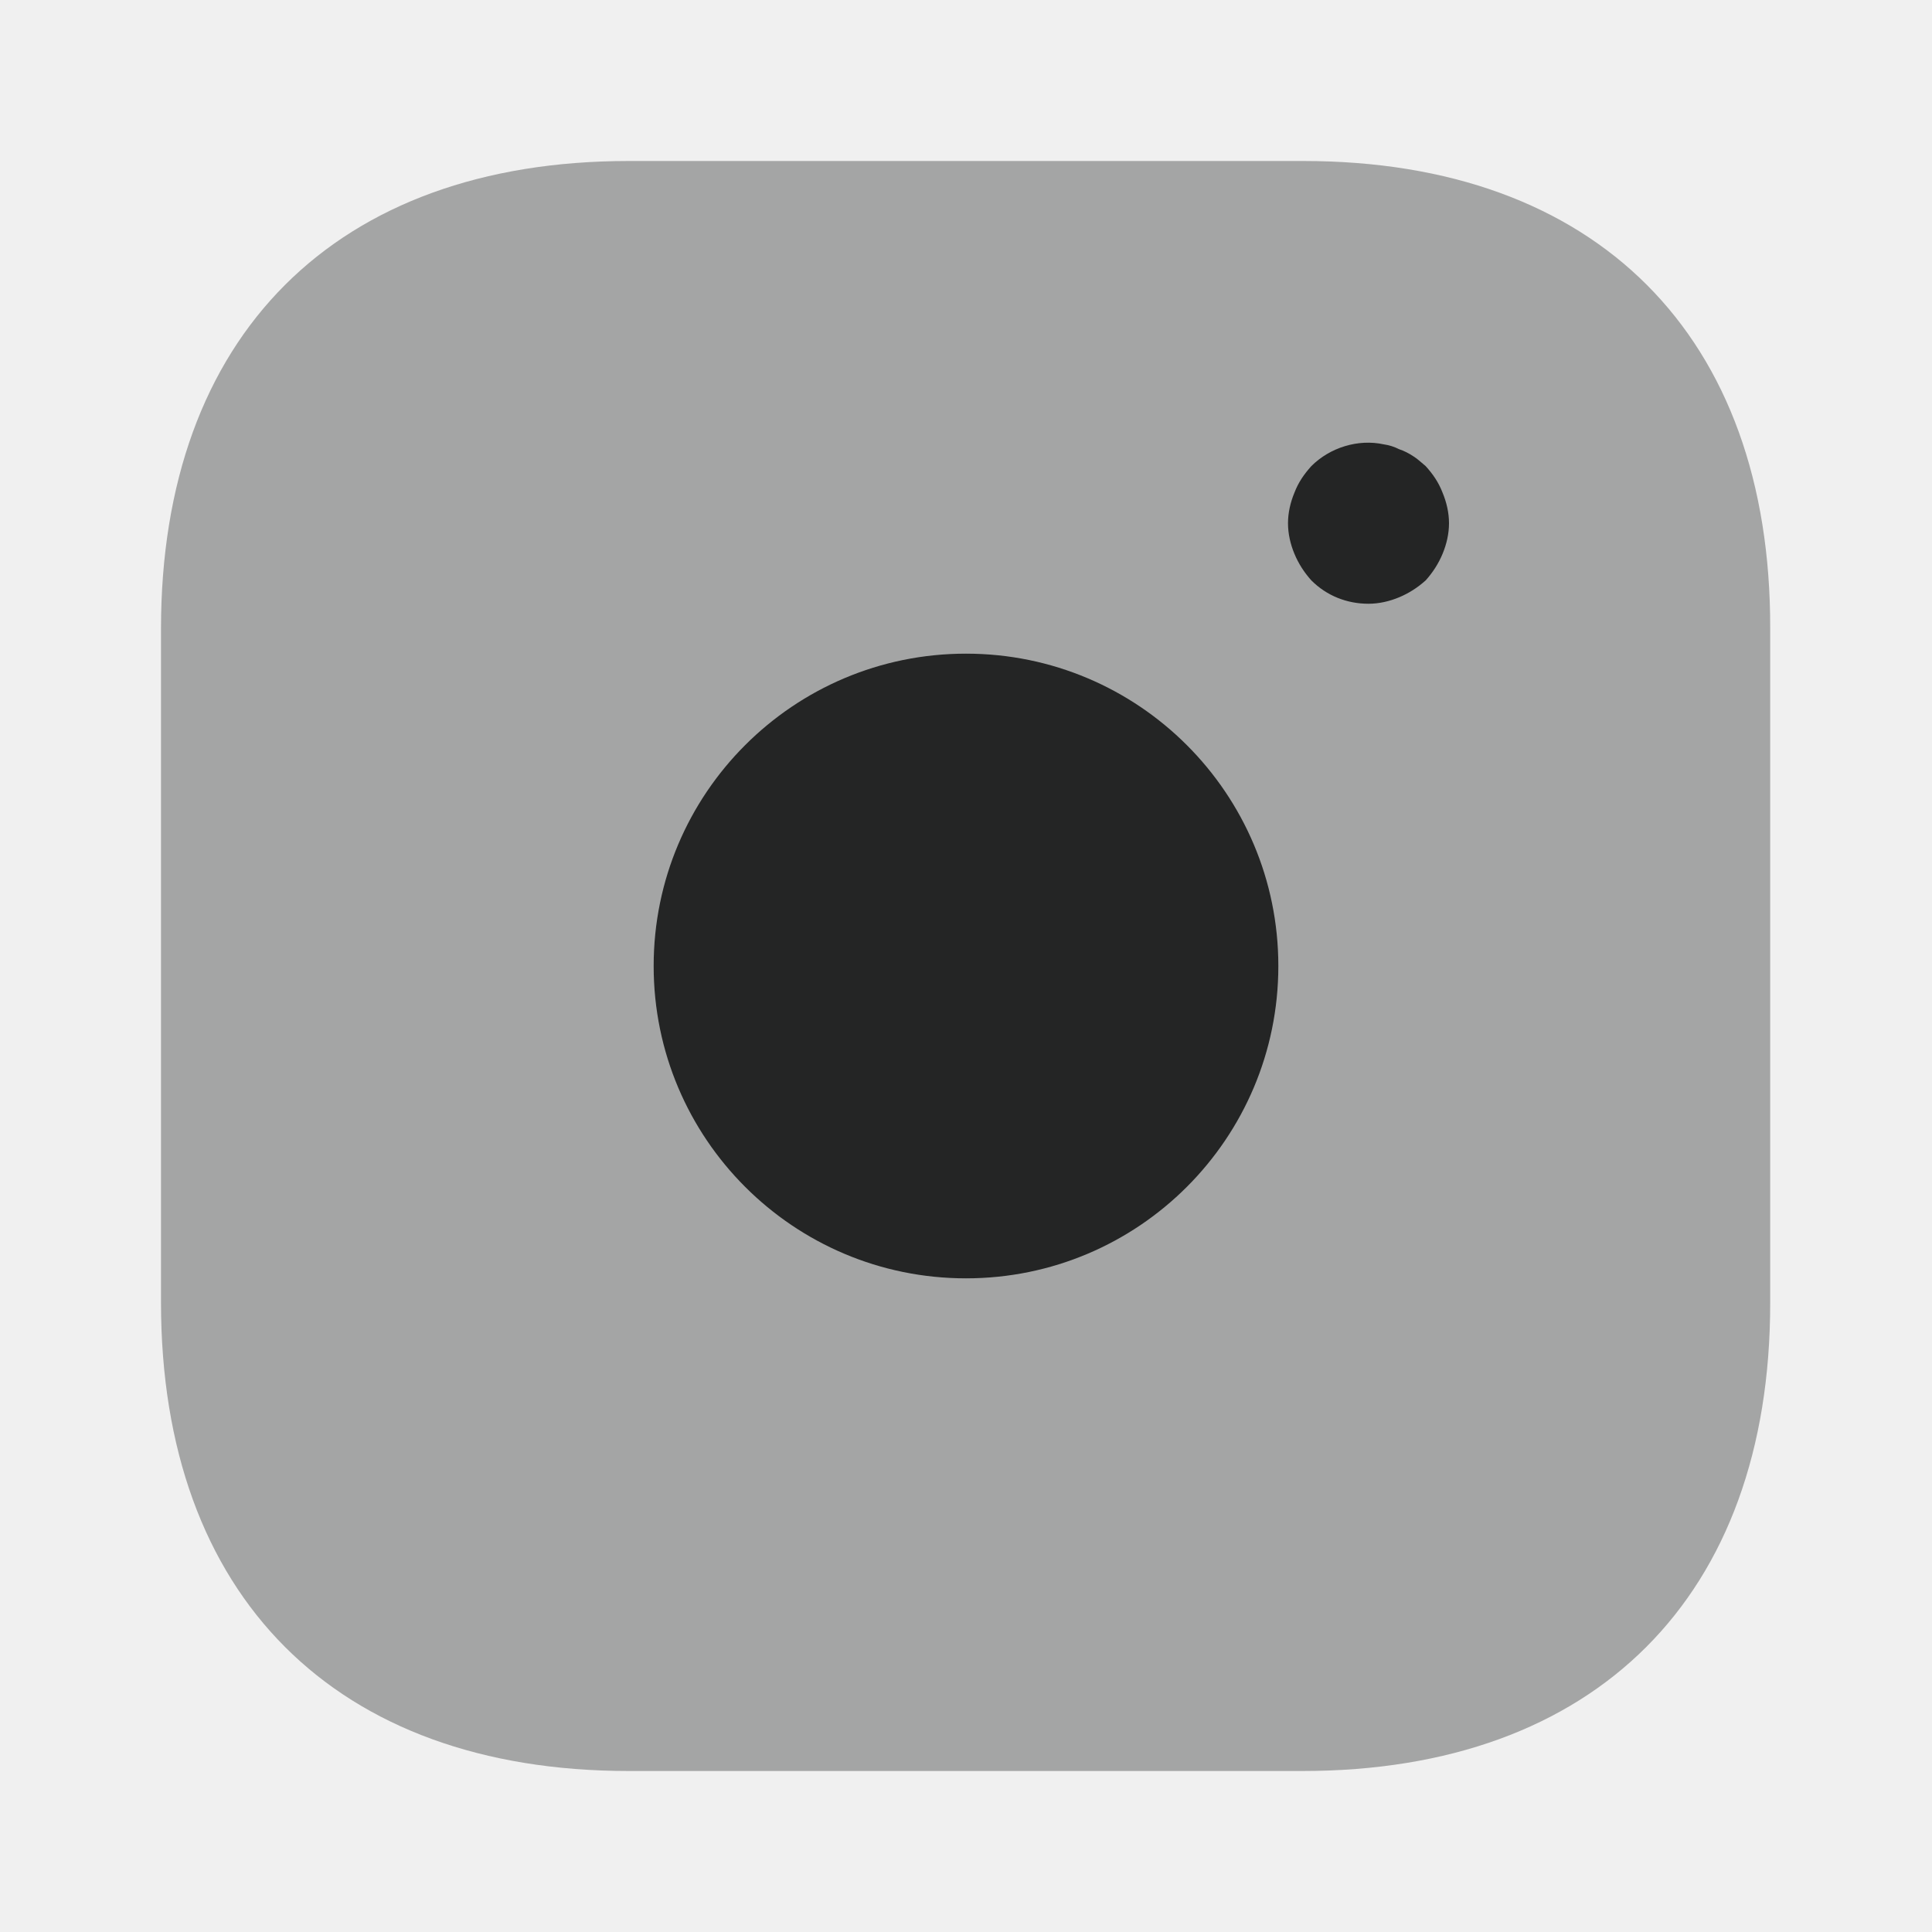
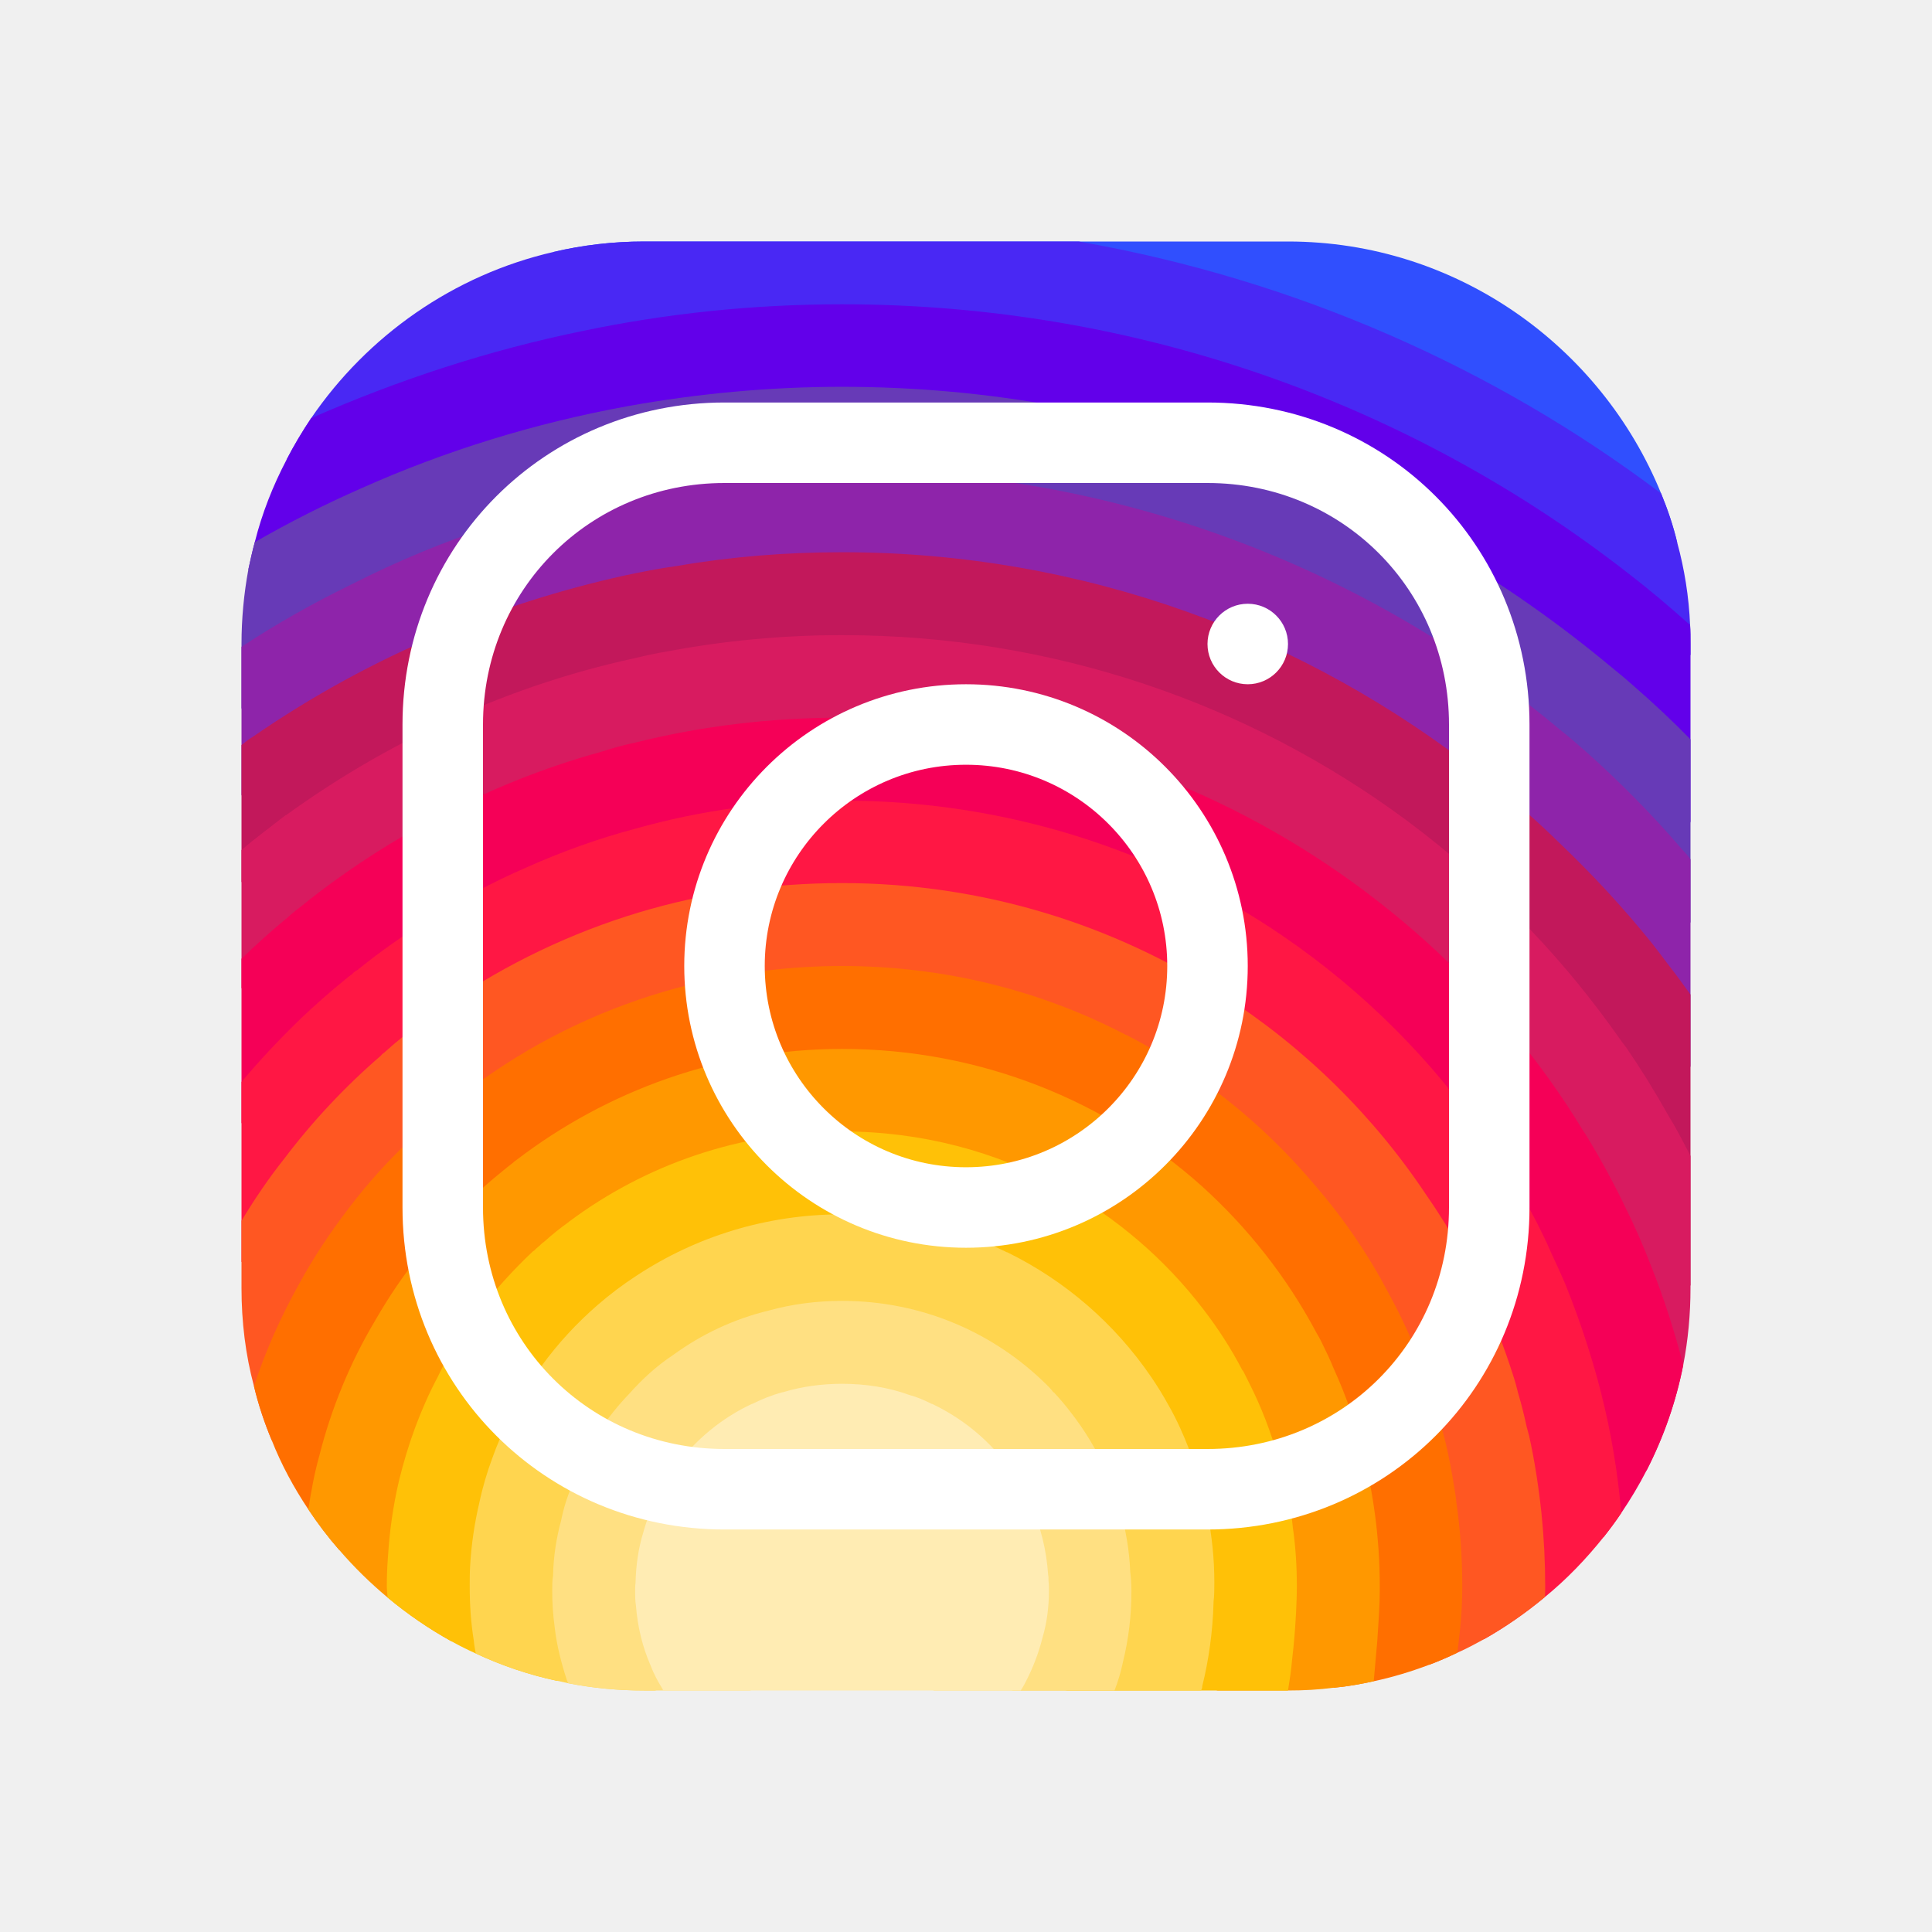
- <svg xmlns="http://www.w3.org/2000/svg" width="24" height="24" viewBox="0 0 24 24" fill="none">
-   <path opacity="0.4" d="M16.19 2H7.81C4.17 2 2 4.17 2 7.81V16.18C2 19.83 4.17 22 7.81 22H16.18C19.82 22 21.99 19.83 21.99 16.19V7.81C22 4.17 19.83 2 16.19 2Z" fill="#040505" fill-opacity="0.8" />
-   <path d="M12 15.88C14.143 15.88 15.88 14.143 15.88 12C15.88 9.857 14.143 8.12 12 8.12C9.857 8.12 8.12 9.857 8.12 12C8.12 14.143 9.857 15.88 12 15.88Z" fill="#040505" fill-opacity="0.8" />
-   <path d="M17 7.5C16.73 7.5 16.48 7.4 16.29 7.21C16.2 7.11 16.13 7 16.08 6.88C16.03 6.76 16 6.63 16 6.5C16 6.37 16.03 6.24 16.08 6.12C16.13 5.99 16.2 5.89 16.29 5.79C16.52 5.56 16.87 5.45 17.19 5.52C17.26 5.53 17.32 5.55 17.38 5.58C17.44 5.6 17.5 5.63 17.56 5.67C17.61 5.7 17.66 5.75 17.71 5.79C17.8 5.89 17.87 5.99 17.92 6.12C17.97 6.24 18 6.37 18 6.5C18 6.63 17.97 6.76 17.92 6.88C17.87 7 17.8 7.11 17.71 7.21C17.61 7.3 17.5 7.37 17.38 7.42C17.26 7.47 17.13 7.5 17 7.5Z" fill="#040505" fill-opacity="0.8" />
+ <svg xmlns="http://www.w3.org/2000/svg" viewBox="0 0 48 48" width="48px" height="48px">
+   <path fill="#304ffe" d="M41.67,13.48c-0.4,0.26-0.97,0.5-1.21,0.77c-0.09,0.09-0.14,0.19-0.12,0.29v1.03l-0.3,1.01l-0.3,1l-0.33,1.1 l-0.68,2.25l-0.66,2.22l-0.5,1.67c0,0.26-0.01,0.52-0.03,0.77c-0.07,0.96-0.27,1.88-0.59,2.74c-0.19,0.53-0.42,1.04-0.7,1.52 c-0.1,0.19-0.22,0.38-0.34,0.56c-0.4,0.63-0.88,1.21-1.41,1.72c-0.41,0.41-0.86,0.79-1.35,1.11c0,0,0,0-0.01,0 c-0.08,0.07-0.17,0.13-0.27,0.18c-0.31,0.21-0.64,0.39-0.98,0.55c-0.23,0.12-0.46,0.22-0.7,0.31c-0.05,0.03-0.11,0.05-0.16,0.07 c-0.57,0.27-1.23,0.45-1.89,0.54c-0.04,0.01-0.07,0.01-0.11,0.02c-0.4,0.07-0.79,0.13-1.19,0.16c-0.18,0.02-0.37,0.03-0.55,0.03 l-0.71-0.04l-3.42-0.18c0-0.01-0.01,0-0.01,0l-1.72-0.09c-0.13,0-0.27,0-0.4-0.01c-0.54-0.02-1.06-0.08-1.58-0.19 c-0.01,0-0.01,0-0.01,0c-0.95-0.18-1.86-0.5-2.71-0.93c-0.47-0.24-0.93-0.51-1.36-0.82c-0.18-0.13-0.35-0.27-0.52-0.42 c-0.48-0.4-0.91-0.83-1.31-1.27c-0.06-0.06-0.11-0.12-0.16-0.18c-0.06-0.06-0.12-0.13-0.17-0.19c-0.38-0.48-0.7-0.97-0.96-1.49 c-0.24-0.46-0.43-0.95-0.58-1.49c-0.06-0.19-0.11-0.37-0.15-0.57c-0.01-0.01-0.02-0.03-0.02-0.05c-0.1-0.41-0.19-0.84-0.24-1.27 c-0.06-0.33-0.09-0.66-0.09-1c-0.02-0.13-0.02-0.27-0.02-0.4l1.91-2.95l1.87-2.88l0.85-1.31l0.77-1.18l0.26-0.41v-1.03 c0.02-0.23,0.03-0.47,0.02-0.69c-0.01-0.7-0.15-1.38-0.38-2.03c-0.22-0.69-0.53-1.34-0.85-1.94c-0.38-0.69-0.78-1.31-1.11-1.87 C14,7.4,13.66,6.73,13.75,6.26C14.47,6.09,15.23,6,16,6h16c4.18,0,7.78,2.6,9.27,6.26C41.43,12.65,41.57,13.06,41.67,13.48z" />
+   <path fill="#4928f4" d="M42,16v0.27l-1.38,0.8l-0.88,0.51l-0.97,0.56l-1.94,1.13l-1.9,1.1l-1.94,1.12l-0.77,0.45 c0,0.48-0.12,0.92-0.34,1.32c-0.31,0.58-0.83,1.06-1.49,1.47c-0.67,0.41-1.49,0.74-2.41,0.98c0,0,0-0.01-0.01,0 c-3.56,0.92-8.42,0.5-10.78-1.26c-0.66-0.49-1.12-1.09-1.32-1.78c-0.06-0.23-0.09-0.48-0.09-0.73v-7.19 c0.01-0.15-0.09-0.3-0.27-0.45c-0.54-0.43-1.81-0.84-3.23-1.25c-1.11-0.31-2.3-0.62-3.3-0.92c-0.79-0.24-1.46-0.48-1.86-0.71 c0.18-0.35,0.39-0.7,0.61-1.03c1.4-2.05,3.54-3.56,6.02-4.13C14.47,6.09,15.23,6,16,6h10.8c5.37,0.94,10.32,3.13,14.47,6.26 c0.16,0.39,0.3,0.8,0.4,1.22c0.18,0.66,0.29,1.34,0.32,2.05C42,15.68,42,15.84,42,16z" />
+   <path fill="#6200ea" d="M42,16v4.41l-0.22,0.68l-0.75,2.33l-0.78,2.4l-0.41,1.28l-0.38,1.19l-0.37,1.13l-0.36,1.12l-0.19,0.59 l-0.25,0.78c0,0.76-0.02,1.43-0.07,2c-0.01,0.06-0.02,0.12-0.02,0.18c-0.06,0.53-0.14,0.98-0.27,1.36 c-0.01,0.06-0.03,0.12-0.05,0.17c-0.26,0.72-0.65,1.18-1.23,1.48c-0.14,0.08-0.3,0.14-0.47,0.2c-0.53,0.18-1.2,0.27-2.02,0.32 c-0.6,0.04-1.29,0.05-2.07,0.05H31.4l-1.19-0.05L30,37.61l-2.17-0.09l-2.2-0.09l-7.25-0.3l-1.88-0.08h-0.26 c-0.78-0.01-1.45-0.06-2.03-0.14c-0.84-0.13-1.49-0.35-1.98-0.68c-0.7-0.45-1.11-1.11-1.35-2.03c-0.06-0.22-0.11-0.45-0.14-0.7 c-0.1-0.58-0.15-1.25-0.18-2c0-0.15,0-0.3-0.01-0.46c-0.01-0.01,0-0.01,0-0.01v-0.58c-0.01-0.29-0.01-0.59-0.01-0.9l0.05-1.61 l0.03-1.15l0.04-1.34v-0.19l0.07-2.46l0.07-2.46l0.07-2.31l0.06-2.27l0.02-0.6c0-0.31-1.05-0.49-2.22-0.64 c-0.93-0.12-1.95-0.23-2.56-0.37c0.05-0.23,0.1-0.46,0.16-0.68c0.18-0.72,0.45-1.4,0.79-2.05c0.18-0.35,0.39-0.7,0.61-1.03 c2.16-0.95,4.41-1.69,6.76-2.17c2.06-0.43,4.21-0.66,6.43-0.66c7.36,0,14.16,2.49,19.54,6.69c0.52,0.4,1.03,0.83,1.53,1.28 C42,15.68,42,15.84,42,16z" />
+   <path fill="#673ab7" d="M42,18.37v4.54l-0.55,1.06l-1.05,2.05l-0.56,1.08l-0.51,0.99l-0.22,0.43c0,0.31,0,0.61-0.02,0.9 c0,0.43-0.02,0.84-0.05,1.22c-0.04,0.45-0.1,0.86-0.16,1.24c-0.15,0.79-0.36,1.47-0.66,2.03c-0.04,0.07-0.08,0.14-0.12,0.2 c-0.11,0.18-0.24,0.35-0.38,0.51c-0.18,0.22-0.38,0.41-0.61,0.57c-0.34,0.26-0.74,0.47-1.2,0.63c-0.57,0.21-1.23,0.35-2.01,0.43 c-0.51,0.05-1.07,0.08-1.68,0.08l-0.42,0.02l-2.08,0.12h-0.01L27.5,36.6l-2.25,0.13l-3.1,0.18l-3.77,0.22l-0.55,0.03 c-0.51,0-0.99-0.03-1.45-0.09c-0.05-0.01-0.09-0.02-0.14-0.02c-0.68-0.11-1.3-0.29-1.86-0.54c-0.68-0.3-1.27-0.7-1.77-1.18 c-0.44-0.43-0.82-0.92-1.13-1.47c-0.07-0.13-0.14-0.25-0.2-0.39c-0.3-0.59-0.54-1.25-0.72-1.97c-0.03-0.12-0.06-0.25-0.08-0.38 c-0.06-0.23-0.11-0.47-0.14-0.72c-0.11-0.64-0.17-1.32-0.2-2.03v-0.01c-0.01-0.29-0.02-0.57-0.02-0.87l-0.49-1.17l-0.07-0.18 L9.5,25.99L8.75,24.2l-0.12-0.29l-0.72-1.73l-0.8-1.93c0,0,0,0-0.01,0L6.29,18.3L6,17.59V16c0-0.63,0.06-1.25,0.17-1.85 c0.05-0.23,0.1-0.46,0.16-0.68c0.85-0.49,1.74-0.94,2.65-1.34c2.08-0.93,4.31-1.62,6.62-2.04c1.72-0.31,3.51-0.48,5.32-0.48 c7.31,0,13.94,2.65,19.12,6.97c0.2,0.16,0.39,0.32,0.58,0.49C41.09,17.48,41.55,17.91,42,18.37z" />
+   <path fill="#8e24aa" d="M42,21.35v5.14l-0.57,1.19l-1.08,2.25l-0.01,0.03c0,0.43-0.02,0.82-0.05,1.17c-0.1,1.15-0.38,1.88-0.84,2.33 c-0.33,0.34-0.74,0.53-1.25,0.63c-0.03,0.01-0.07,0.01-0.1,0.02c-0.16,0.03-0.33,0.05-0.51,0.05c-0.62,0.06-1.35,0.02-2.19-0.04 c-0.09,0-0.19-0.01-0.29-0.02c-0.61-0.04-1.26-0.08-1.98-0.11c-0.39-0.01-0.8-0.02-1.22-0.02h-0.02l-1.01,0.08h-0.01l-2.27,0.16 l-2.59,0.2l-0.38,0.03l-3.03,0.22l-1.57,0.12l-1.55,0.11c-0.27,0-0.53,0-0.79-0.01c0,0-0.01-0.01-0.01,0 c-1.13-0.02-2.14-0.09-3.04-0.26c-0.83-0.14-1.56-0.36-2.18-0.69c-0.64-0.31-1.17-0.75-1.6-1.31c-0.41-0.55-0.71-1.24-0.9-2.07 c0-0.01,0-0.01,0-0.01c-0.14-0.67-0.22-1.45-0.22-2.33l-0.15-0.27L9.7,26.35l-0.13-0.22L9.5,25.99l-0.93-1.65l-0.46-0.83 l-0.58-1.03l-1-1.79L6,19.75v-3.68c0.88-0.58,1.79-1.09,2.73-1.55c1.14-0.58,2.32-1.07,3.55-1.47c1.34-0.44,2.74-0.79,4.17-1.02 c1.45-0.24,2.94-0.36,4.47-0.36c6.8,0,13.04,2.43,17.85,6.47c0.22,0.17,0.43,0.36,0.64,0.54c0.84,0.75,1.64,1.56,2.37,2.41 C41.86,21.18,41.94,21.26,42,21.35z" />
+   <path fill="#c2185b" d="M42,24.71v7.23c-0.24-0.14-0.57-0.31-0.98-0.49c-0.22-0.11-0.47-0.22-0.73-0.32 c-0.38-0.17-0.79-0.33-1.25-0.49c-0.1-0.04-0.2-0.07-0.31-0.1c-0.18-0.07-0.37-0.13-0.56-0.19c-0.59-0.18-1.24-0.35-1.92-0.5 c-0.26-0.05-0.53-0.1-0.8-0.14c-0.87-0.15-1.8-0.24-2.77-0.25c-0.08-0.01-0.17-0.01-0.25-0.01l-2.57,0.02l-3.5,0.02h-0.01 l-7.49,0.06c-2.38,0-3.84,0.57-4.72,0.8c0,0-0.01,0-0.01,0.01c-0.93,0.24-1.22,0.09-1.3-1.54c-0.02-0.45-0.03-1.03-0.03-1.74 l-0.56-0.43l-0.98-0.74l-0.6-0.46l-0.12-0.09L8.88,24.1l-0.25-0.19l-0.52-0.4l-0.96-0.72L6,21.91v-3.4 c0.1-0.08,0.19-0.15,0.29-0.21c1.45-1,3-1.85,4.64-2.54c1.46-0.62,3-1.11,4.58-1.46c0.43-0.09,0.87-0.18,1.32-0.24 c1.33-0.23,2.7-0.34,4.09-0.34c6.01,0,11.53,2.09,15.91,5.55c0.66,0.52,1.3,1.07,1.9,1.66c0.82,0.78,1.59,1.61,2.3,2.49 c0.14,0.18,0.28,0.36,0.42,0.55C41.64,24.21,41.82,24.46,42,24.71z" />
+   <path fill="#d81b60" d="M42,28.72V32c0,0.65-0.06,1.29-0.18,1.91c-0.18,0.92-0.49,1.8-0.91,2.62c-0.22,0.05-0.47,0.05-0.75,0.01 c-0.63-0.11-1.37-0.44-2.17-0.87c-0.04-0.01-0.08-0.03-0.11-0.05c-0.25-0.13-0.51-0.27-0.77-0.43c-0.53-0.29-1.09-0.61-1.65-0.91 c-0.12-0.06-0.24-0.12-0.35-0.18c-0.64-0.33-1.3-0.63-1.96-0.86c0,0,0,0-0.01,0c-0.14-0.05-0.29-0.1-0.44-0.14 c-0.57-0.16-1.15-0.26-1.71-0.26l-1.1-0.32l-4.87-1.41c0,0,0,0-0.01,0l-2.99-0.87h-0.01l-1.3-0.38c-3.76,0-6.07,1.6-7.19,0.99 c-0.44-0.23-0.7-0.81-0.79-1.95c-0.03-0.32-0.04-0.68-0.04-1.1l-1.17-0.57l-0.05-0.02h-0.01l-0.84-0.42L9.7,26.35l-0.07-0.03 l-0.17-0.09L7.5,25.28L6,24.55v-3.43c0.17-0.15,0.35-0.29,0.53-0.43c0.19-0.15,0.38-0.29,0.57-0.44c0.01,0,0.01,0,0.01,0 c1.18-0.85,2.43-1.6,3.76-2.22c1.55-0.74,3.2-1.31,4.91-1.68c0.25-0.06,0.51-0.12,0.77-0.16c1.42-0.27,2.88-0.41,4.37-0.41 c5.27,0,10.11,1.71,14.01,4.59c1.13,0.84,2.18,1.77,3.14,2.78c0.79,0.83,1.52,1.73,2.18,2.67c0.05,0.07,0.1,0.14,0.15,0.2 c0.37,0.54,0.71,1.09,1.03,1.66C41.64,28.02,41.82,28.37,42,28.72z" />
+   <path fill="#f50057" d="M41.82,33.91c-0.18,0.92-0.49,1.8-0.91,2.62c-0.19,0.37-0.4,0.72-0.63,1.06c-0.14,0.21-0.29,0.41-0.44,0.6 c-0.36-0.14-0.89-0.34-1.54-0.56c0,0,0,0,0-0.01c-0.49-0.17-1.05-0.35-1.65-0.52c-0.17-0.05-0.34-0.1-0.52-0.15 c-0.71-0.19-1.45-0.36-2.17-0.46c-0.6-0.1-1.19-0.16-1.74-0.16l-0.46-0.13h-0.01l-2.42-0.7l-1.49-0.43l-1.66-0.48h-0.01l-0.54-0.15 l-6.53-1.88l-1.88-0.54l-1.4-0.33l-2.28-0.54l-0.28-0.07c0,0,0,0-0.01,0l-2.29-0.53c0-0.01,0-0.01,0-0.01l-0.41-0.09l-0.21-0.05 l-1.67-0.39l-0.19-0.05l-1.42-1.17L6,27.9v-4.08c0.37-0.36,0.75-0.7,1.15-1.03c0.12-0.11,0.25-0.21,0.38-0.31 c0.12-0.1,0.25-0.2,0.38-0.3c0.91-0.69,1.87-1.31,2.89-1.84c1.3-0.7,2.68-1.26,4.13-1.66c0.28-0.09,0.56-0.17,0.85-0.23 c1.64-0.41,3.36-0.62,5.14-0.62c4.47,0,8.63,1.35,12.07,3.66c1.71,1.15,3.25,2.53,4.55,4.1c0.66,0.79,1.26,1.62,1.79,2.5 c0.05,0.07,0.09,0.13,0.13,0.2c0.32,0.53,0.62,1.08,0.89,1.64c0.25,0.5,0.47,1,0.67,1.52C41.34,32.25,41.6,33.07,41.82,33.91z" />
+   <path fill="#ff1744" d="M40.28,37.59c-0.14,0.21-0.29,0.41-0.44,0.6c-0.44,0.55-0.92,1.05-1.46,1.49c-0.47,0.39-0.97,0.74-1.5,1.04 c-0.2-0.05-0.4-0.11-0.61-0.19c-0.66-0.23-1.35-0.61-1.99-1.01c-0.96-0.61-1.79-1.27-2.16-1.57c-0.14-0.12-0.21-0.18-0.21-0.18 l-1.7-0.15L30,37.6l-2.2-0.19l-2.28-0.2l-3.37-0.3l-5.34-0.47l-0.02-0.01l-1.88-0.91l-1.9-0.92l-1.53-0.74l-0.33-0.16l-0.41-0.2 l-1.42-0.69L7.43,31.9l-0.59-0.29L6,31.35v-4.47c0.47-0.56,0.97-1.09,1.5-1.6c0.34-0.32,0.7-0.64,1.07-0.94 c0.06-0.05,0.12-0.1,0.18-0.14c0.04-0.05,0.09-0.08,0.13-0.1c0.59-0.48,1.21-0.91,1.85-1.3c0.74-0.47,1.52-0.89,2.33-1.24 c0.87-0.39,1.78-0.72,2.72-0.97c1.63-0.46,3.36-0.7,5.14-0.7c4.08,0,7.85,1.24,10.96,3.37c1.99,1.36,3.71,3.08,5.07,5.07 c0.45,0.64,0.85,1.32,1.22,2.02c0.13,0.26,0.26,0.52,0.37,0.78c0.12,0.25,0.23,0.5,0.34,0.75c0.21,0.52,0.4,1.04,0.57,1.58 c0.32,1,0.56,2.02,0.71,3.08C40.21,36.89,40.25,37.24,40.28,37.59z" />
+   <path fill="#ff5722" d="M38.39,39.42c0,0.08,0,0.17-0.01,0.26c-0.47,0.39-0.97,0.74-1.5,1.04c-0.22,0.12-0.44,0.24-0.67,0.34 c-0.23,0.11-0.46,0.21-0.7,0.3c-0.34-0.18-0.8-0.4-1.29-0.61c-0.69-0.31-1.44-0.59-2.02-0.68c-0.14-0.03-0.27-0.04-0.39-0.04 l-1.64-0.21h-0.02l-2.04-0.27l-2.06-0.27l-0.96-0.12l-7.56-0.98c-0.49,0-1.01-0.03-1.55-0.1c-0.66-0.06-1.35-0.16-2.04-0.3 c-0.68-0.12-1.37-0.28-2.03-0.45c-0.69-0.16-1.37-0.35-2-0.53c-0.73-0.22-1.41-0.43-1.98-0.62c-0.47-0.15-0.87-0.29-1.18-0.4 c-0.18-0.43-0.33-0.88-0.44-1.34C6.1,33.66,6,32.84,6,32v-1.67c0.32-0.53,0.67-1.05,1.06-1.54c0.71-0.94,1.52-1.8,2.4-2.56 c0.03-0.04,0.07-0.07,0.1-0.09l0.01-0.01c0.31-0.28,0.63-0.53,0.97-0.77c0.04-0.04,0.08-0.07,0.12-0.1 c0.16-0.12,0.33-0.24,0.51-0.35c1.43-0.97,3.01-1.73,4.7-2.24c1.6-0.48,3.29-0.73,5.05-0.73c3.49,0,6.75,1.03,9.47,2.79 c2.01,1.29,3.74,2.99,5.06,4.98c0.16,0.23,0.31,0.46,0.46,0.7c0.69,1.17,1.26,2.43,1.68,3.75c0.05,0.15,0.09,0.3,0.13,0.46 c0.08,0.27,0.15,0.55,0.21,0.83c0.02,0.07,0.04,0.14,0.06,0.22c0.14,0.63,0.24,1.29,0.31,1.95c0,0.01,0,0.01,0,0.01 C38.36,38.22,38.39,38.82,38.39,39.42z" />
+   <path fill="#ff6f00" d="M36.33,39.42c0,0.35-0.02,0.73-0.06,1.11c-0.02,0.18-0.04,0.36-0.06,0.53c-0.23,0.11-0.46,0.21-0.7,0.3 c-0.45,0.17-0.91,0.31-1.38,0.41c-0.32,0.07-0.65,0.13-0.98,0.16h-0.01c-0.31-0.19-0.67-0.42-1.04-0.68 c-0.67-0.47-1.37-1-1.93-1.43c-0.01-0.01-0.01-0.01-0.02-0.02c-0.59-0.45-1.01-0.79-1.01-0.79l-1.06,0.04l-2.04,0.07l-0.95,0.04 l-3.82,0.14l-3.23,0.12c-0.21,0.01-0.46,0.01-0.77,0h-0.01c-0.42-0.01-0.92-0.04-1.47-0.09c-0.64-0.05-1.34-0.11-2.05-0.18 c-0.69-0.08-1.39-0.16-2.06-0.24c-0.74-0.08-1.44-0.17-2.04-0.25c-0.47-0.06-0.88-0.11-1.21-0.15c-0.28-0.32-0.53-0.65-0.77-1.01 c-0.36-0.54-0.67-1.11-0.91-1.72c-0.18-0.43-0.33-0.88-0.44-1.34c0.29-0.89,0.67-1.73,1.12-2.54c0.36-0.66,0.78-1.29,1.24-1.89 c0.45-0.59,0.94-1.14,1.47-1.64v-0.01c0.15-0.15,0.3-0.29,0.45-0.42c0.28-0.26,0.57-0.5,0.87-0.73h0.01 c0.01-0.02,0.02-0.02,0.03-0.03c0.24-0.19,0.49-0.36,0.74-0.53c1.48-1.01,3.15-1.76,4.95-2.2c1.19-0.29,2.44-0.45,3.73-0.45 c2.54,0,4.94,0.61,7.05,1.71h0.01c1.81,0.93,3.41,2.21,4.7,3.75c0.71,0.82,1.32,1.72,1.82,2.67c0.35,0.64,0.65,1.31,0.9,1.99 c0.02,0.06,0.04,0.11,0.06,0.16c0.17,0.5,0.32,1.02,0.45,1.54c0.09,0.37,0.16,0.75,0.22,1.13c0.02,0.12,0.04,0.23,0.05,0.35 C36.28,37.99,36.33,38.7,36.33,39.42z" />
+   <path fill="#ff9800" d="M34.28,39.42v0.1c0,0.34-0.03,0.77-0.06,1.23c-0.03,0.34-0.06,0.69-0.09,1.02c-0.32,0.07-0.65,0.13-0.98,0.16 h-0.01C32.76,41.98,32.39,42,32,42h-1.75l-0.38-0.11l-1.97-0.6l-2-0.6l-4.63-1.39l-2-0.6c0,0-0.83,0.33-2,0.72h-0.01 c-0.45,0.15-0.94,0.31-1.46,0.47c-0.65,0.19-1.34,0.38-2.02,0.53c-0.7,0.16-1.39,0.28-2.01,0.33c-0.19,0.02-0.38,0.03-0.55,0.03 c-0.56-0.31-1.1-0.68-1.59-1.09c-0.43-0.36-0.83-0.75-1.2-1.18c-0.28-0.32-0.53-0.65-0.77-1.01c0.07-0.45,0.15-0.89,0.27-1.32 c0.3-1.19,0.77-2.33,1.39-3.37c0.34-0.59,0.72-1.16,1.16-1.69c0.01-0.03,0.04-0.06,0.07-0.08c-0.01-0.01,0-0.01,0-0.01 c0.13-0.17,0.27-0.33,0.41-0.48c0-0.01,0-0.01,0-0.01c0.41-0.44,0.83-0.86,1.29-1.25c0.16-0.13,0.31-0.26,0.48-0.39 c0.03-0.03,0.06-0.05,0.1-0.08c2.25-1.72,5.06-2.76,8.09-2.76c3.44,0,6.57,1.29,8.94,3.41c1.14,1.03,2.11,2.26,2.84,3.63 c0.06,0.1,0.12,0.21,0.17,0.32c0.09,0.18,0.18,0.37,0.26,0.57c0.33,0.72,0.59,1.48,0.77,2.26c0.02,0.08,0.04,0.16,0.06,0.24 c0.08,0.37,0.15,0.75,0.2,1.13C34.24,38.21,34.28,38.81,34.28,39.42z" />
+   <path fill="#ffc107" d="M32.22,39.42c0,0.2-0.01,0.42-0.02,0.65c-0.02,0.37-0.05,0.77-0.1,1.18c-0.02,0.25-0.06,0.5-0.1,0.75h-5.48 l-1.06-0.17l-4.14-0.66l-0.59-0.09l-1.35-0.22c-0.59,0-1.87,0.26-3.22,0.51c-0.71,0.13-1.43,0.27-2.08,0.36 c-0.08,0.01-0.16,0.02-0.23,0.03h-0.01c-0.7-0.15-1.38-0.38-2.02-0.68c-0.2-0.09-0.4-0.19-0.6-0.3c-0.56-0.31-1.1-0.68-1.59-1.09 c-0.01-0.12-0.02-0.22-0.02-0.27c0-0.26,0.01-0.51,0.03-0.76c0.04-0.64,0.13-1.26,0.27-1.86c0.22-0.91,0.54-1.79,0.97-2.6 c0.08-0.17,0.17-0.34,0.27-0.5c0.04-0.08,0.09-0.15,0.13-0.23c0.18-0.29,0.38-0.57,0.58-0.85c0.42-0.55,0.89-1.07,1.39-1.54 c0.01,0,0.01,0,0.01,0c0.04-0.04,0.08-0.08,0.12-0.11c0.05-0.04,0.09-0.09,0.14-0.12c0.2-0.18,0.4-0.34,0.61-0.49 c0-0.01,0.01-0.01,0.01-0.01c1.89-1.41,4.23-2.24,6.78-2.24c1.98,0,3.82,0.5,5.43,1.38h0.01c1.38,0.76,2.58,1.79,3.53,3.03 c0.37,0.48,0.7,0.99,0.98,1.53h0.01c0.05,0.1,0.1,0.2,0.15,0.3c0.3,0.59,0.54,1.21,0.72,1.85h0.01c0.01,0.05,0.03,0.1,0.04,0.15 c0.12,0.43,0.22,0.87,0.29,1.32c0.01,0.09,0.02,0.19,0.03,0.28C32.19,38.43,32.22,38.92,32.22,39.42z" />
+   <path fill="#ffd54f" d="M30.17,39.31c0,0.16,0,0.33-0.02,0.49v0.01c0,0.01,0,0.01,0,0.01c-0.02,0.72-0.12,1.43-0.28,2.07 c0,0.04-0.01,0.07-0.03,0.11h-4.67l-3.85-0.83l-0.51-0.11l-0.08,0.02l-4.27,0.88L16.27,42H16c-0.64,0-1.27-0.06-1.88-0.18 c-0.09-0.02-0.18-0.04-0.27-0.06h-0.01c-0.7-0.15-1.38-0.38-2.02-0.68c-0.02-0.11-0.04-0.22-0.05-0.33 c-0.07-0.43-0.1-0.88-0.1-1.33c0-0.17,0-0.34,0.01-0.51c0.03-0.54,0.11-1.07,0.23-1.58c0.08-0.38,0.19-0.75,0.32-1.1 c0.11-0.31,0.24-0.61,0.38-0.9c0.12-0.25,0.26-0.49,0.4-0.73c0.14-0.23,0.29-0.45,0.45-0.67c0.4-0.55,0.87-1.06,1.39-1.51 c0.3-0.26,0.63-0.51,0.97-0.73c1.46-0.96,3.21-1.52,5.1-1.52c0.37,0,0.73,0.02,1.08,0.07h0.02c1.07,0.12,2.07,0.42,2.99,0.87 c0.01,0,0.01,0,0.01,0c1.45,0.71,2.68,1.78,3.58,3.1c0.15,0.22,0.3,0.46,0.43,0.7c0.11,0.19,0.21,0.39,0.3,0.59 c0.14,0.31,0.27,0.64,0.38,0.97h0.01c0.11,0.37,0.21,0.74,0.28,1.13v0.01C30.11,38.16,30.17,38.73,30.17,39.31z" />
+   <path fill="#ffe082" d="M28.11,39.52v0.03c0,0.59-0.07,1.17-0.21,1.74c-0.05,0.24-0.12,0.48-0.21,0.71h-4.48l-2.29-0.63L18.63,42H16 c-0.64,0-1.27-0.06-1.88-0.18c-0.02-0.03-0.03-0.06-0.04-0.09c-0.14-0.43-0.25-0.86-0.3-1.31c-0.04-0.29-0.06-0.59-0.06-0.9 c0-0.12,0-0.25,0.02-0.37c0.01-0.47,0.08-0.93,0.2-1.37c0.06-0.3,0.15-0.59,0.27-0.87c0.04-0.14,0.1-0.27,0.17-0.4 c0.15-0.34,0.33-0.67,0.53-0.99c0.22-0.32,0.46-0.62,0.73-0.9c0.32-0.36,0.68-0.69,1.09-0.96c0.7-0.51,1.5-0.89,2.37-1.1 c0.58-0.16,1.19-0.24,1.82-0.24c2,0,3.79,0.8,5.09,2.09c0.05,0.05,0.11,0.11,0.16,0.18h0.01c0.14,0.15,0.27,0.3,0.4,0.47 c0.37,0.47,0.68,0.98,0.92,1.54c0.12,0.26,0.22,0.53,0.3,0.81c0.01,0.04,0.02,0.07,0.03,0.11c0.14,0.49,0.23,1,0.25,1.53 C28.1,39.2,28.11,39.36,28.11,39.52z" />
+   <path fill="#ffecb3" d="M26.06,39.52c0,0.41-0.05,0.8-0.16,1.17c-0.1,0.4-0.25,0.78-0.44,1.14c-0.03,0.06-0.1,0.17-0.1,0.17h-8.88 c-0.01-0.01-0.02-0.03-0.02-0.04c-0.12-0.19-0.22-0.38-0.3-0.59c-0.2-0.46-0.32-0.96-0.36-1.48c-0.02-0.12-0.02-0.25-0.02-0.37 c0-0.06,0-0.13,0.01-0.19c0.01-0.44,0.07-0.86,0.19-1.25c0.1-0.36,0.23-0.69,0.4-1.01c0,0,0.01-0.01,0.01-0.02 c0.12-0.21,0.25-0.42,0.4-0.62c0.49-0.66,1.14-1.2,1.89-1.55c0.01,0,0.01,0,0.01,0c0.24-0.12,0.49-0.22,0.75-0.29c0,0,0,0,0.01,0 c0.46-0.14,0.96-0.21,1.47-0.21c0.59,0,1.16,0.09,1.68,0.28c0.19,0.05,0.37,0.13,0.55,0.22c0,0,0,0,0.01,0 c0.86,0.41,1.59,1.05,2.09,1.85c0.1,0.15,0.19,0.31,0.27,0.48c0.04,0.07,0.08,0.15,0.11,0.22c0.23,0.52,0.37,1.09,0.41,1.69 c0.01,0.05,0.01,0.1,0.01,0.16C26.06,39.36,26.06,39.44,26.06,39.52z" />
+   <g>
+     <path fill="none" stroke="#fff" stroke-linecap="round" stroke-linejoin="round" stroke-miterlimit="10" stroke-width="2" d="M30,11H18c-3.9,0-7,3.1-7,7v12c0,3.9,3.1,7,7,7h12c3.9,0,7-3.1,7-7V18C37,14.1,33.9,11,30,11z" />
+     <circle cx="31" cy="16" r="1" fill="#fff" />
+   </g>
+   <g>
+     <circle cx="24" cy="24" r="6" fill="none" stroke="#fff" stroke-linecap="round" stroke-linejoin="round" stroke-miterlimit="10" stroke-width="2" />
+   </g>
</svg>
